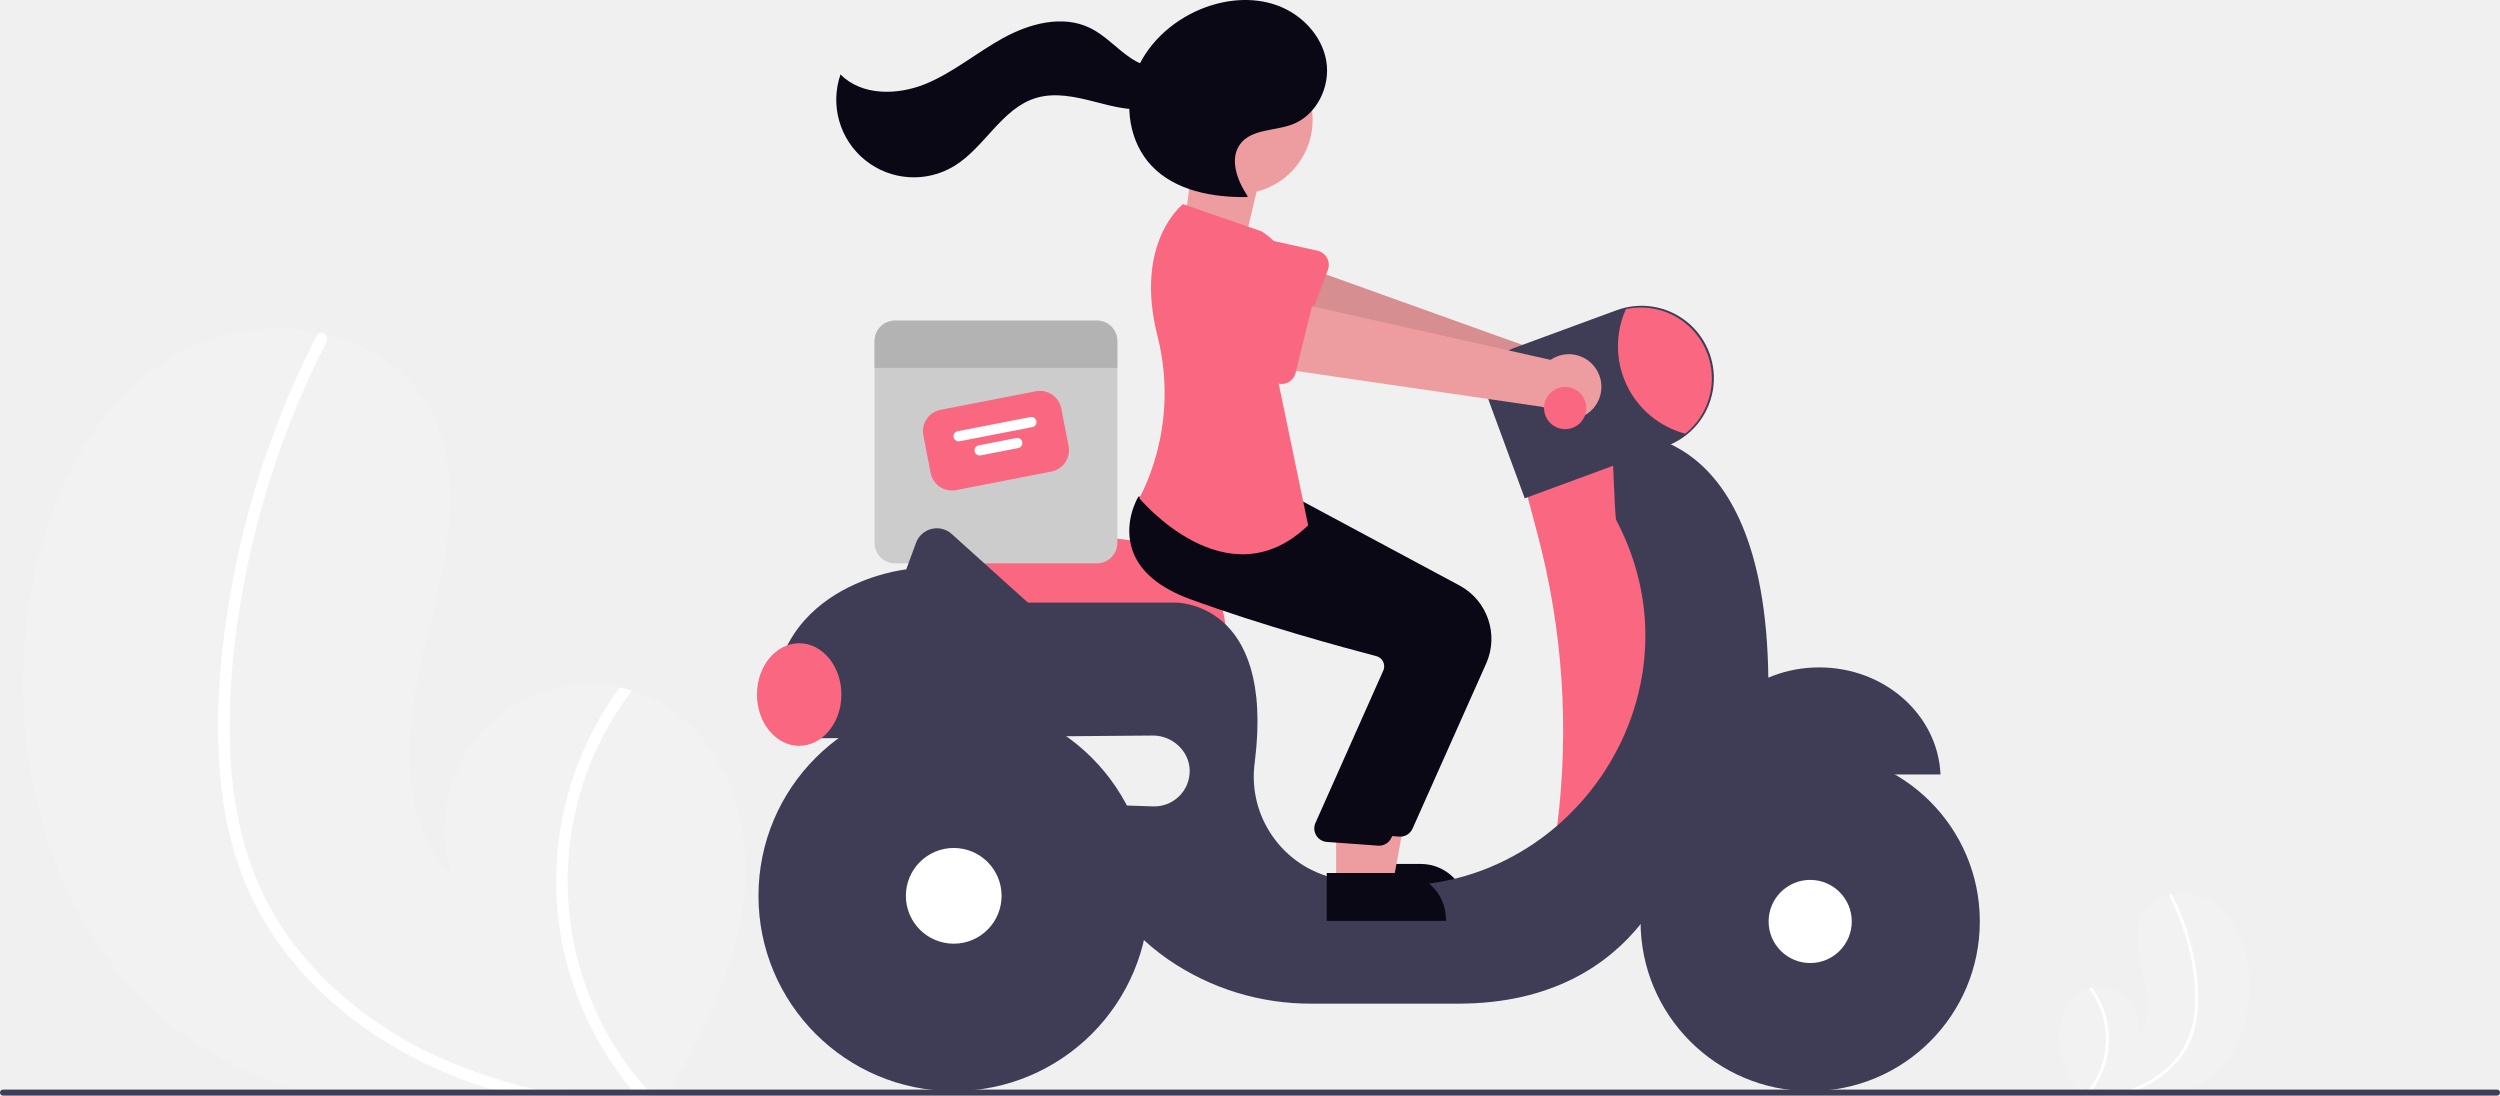
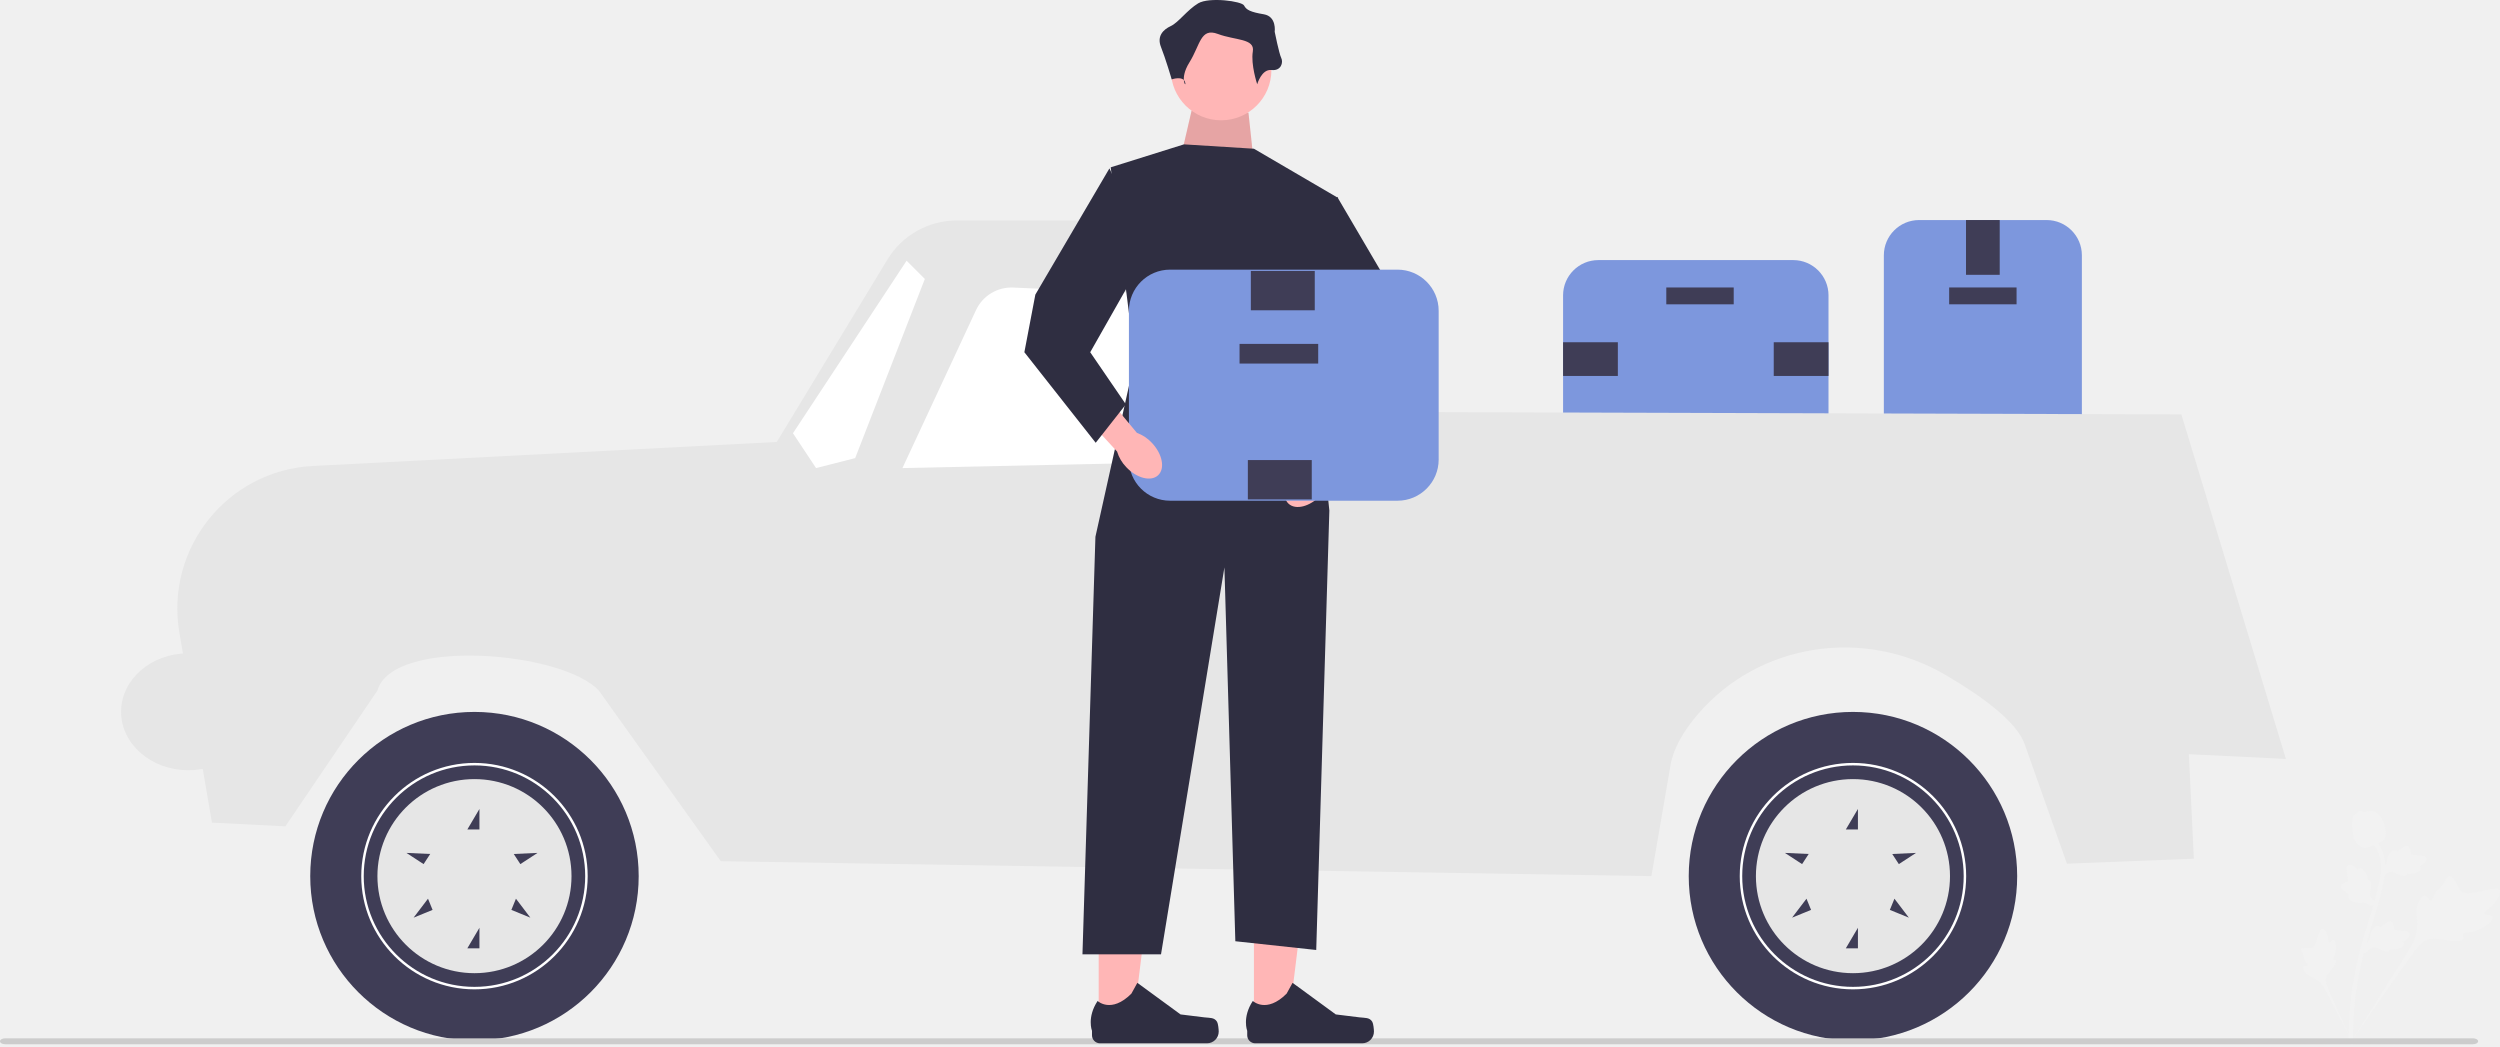
- <svg xmlns="http://www.w3.org/2000/svg" width="800" height="350.599" viewBox="0 0 800 350.599" role="img" artist="Katerina Limpitsouni" source="https://undraw.co/">
-   <g transform="translate(-546 -359.521)">
-     <path d="M632.444,555.588h23.3a14.848,14.848,0,0,1,14.848,14.848v.482H632.444Z" transform="translate(344.865 80.392)" fill="#090814" />
-     <path d="M-.017,3.729,21.5,7.117,17.3,24.838-2.119,19.5Z" transform="translate(927.256 410.999)" fill="#ed9da0" />
-     <path d="M423.769,561.333c-2.75,21.549-12.864,41.264-23.653,60.256-.357.647-.724,1.284-1.1,1.93H286.881c-2.268-.589-4.507-1.235-6.736-1.93a122.584,122.584,0,0,1-35.406-17.419c-41.255-29.723-57.129-85.887-49.959-136.212,4.458-31.267,18.181-63.189,44.9-80.029,14.109-8.907,32.232-11.8,48.473-8.492.425.077.85.174,1.284.26,13.973,3.146,26.422,10.963,33.506,23.556,12.738,22.63,5.153,50.663-1.11,75.85-6.244,25.187-9.631,55.334,8.492,73.911-5.983-17.612-.077-38.62,14.215-50.528,10.8-8.984,25.833-12.352,39.546-9.563,1.312.28,2.606.6,3.879.984a43.04,43.04,0,0,1,8.849,3.706C418.191,509.55,426.847,537.043,423.769,561.333Z" transform="translate(360.234 86.601)" fill="#f2f2f2" />
-     <path d="M359.542,621.635c3.107.724,6.224,1.361,9.36,1.93H351.947c-2.22-.6-4.43-1.235-6.62-1.93q-7.223-2.258-14.225-5.182c-18.721-7.855-35.966-19.648-49.013-35.339a99.756,99.756,0,0,1-15.46-25.255,114.7,114.7,0,0,1-7.913-32.318c-2.365-22.774.048-46.176,4.555-68.545a286.081,286.081,0,0,1,22.35-67.04q1.838-3.836,3.8-7.624a1.488,1.488,0,0,1,.994-.849,1.715,1.715,0,0,1,1.284.26,2.033,2.033,0,0,1,.8,2.683,282.789,282.789,0,0,0-23.72,64.617c-5.134,21.877-8.048,44.767-7.054,67.262.946,21.018,6.437,41.689,18.9,58.876C292,588.873,307.71,601.244,325.09,609.669a163.212,163.212,0,0,0,34.451,11.966Z" transform="translate(357.971 86.554)" fill="#fff" />
-     <path d="M400.674,627.68h-5c-.56-.637-1.1-1.284-1.631-1.93a106.548,106.548,0,0,1-22.427-47.923,103.965,103.965,0,0,1,8.965-64.7,106.381,106.381,0,0,1,9.689-16.039c1.312.28,2.606.6,3.879.984a100.568,100.568,0,0,0,4.8,127.681C399.506,626.4,400.086,627.043,400.674,627.68Z" transform="translate(354.049 82.439)" fill="#fff" />
-     <path d="M868.424,613.655c.726,5.687,3.4,10.89,6.242,15.9.094.171.191.339.29.509h29.595c.6-.155,1.189-.326,1.778-.509a32.348,32.348,0,0,0,9.345-4.6c10.888-7.844,15.077-22.667,13.185-35.949-1.177-8.252-4.8-16.677-11.85-21.121a17.792,17.792,0,0,0-12.793-2.241c-.112.02-.224.046-.339.069a13.2,13.2,0,0,0-8.843,6.217c-3.362,5.972-1.36,13.371.293,20.018s2.542,14.6-2.241,19.506A12.2,12.2,0,0,0,878.9,595.6c-.346.074-.688.158-1.024.26a11.355,11.355,0,0,0-2.336.978C869.9,599.988,867.611,607.244,868.424,613.655Z" transform="translate(336.616 80.053)" fill="#f2f2f2" />
-     <path d="M886.524,629.57q-1.23.286-2.47.509h4.475c.586-.158,1.169-.326,1.747-.509q1.906-.6,3.754-1.368a33.677,33.677,0,0,0,12.936-9.327,26.326,26.326,0,0,0,4.08-6.665,30.27,30.27,0,0,0,2.088-8.529,60.663,60.663,0,0,0-1.2-18.09,75.5,75.5,0,0,0-5.9-17.693q-.485-1.012-1-2.012a.392.392,0,0,0-.262-.224.452.452,0,0,0-.339.069.536.536,0,0,0-.211.708,74.633,74.633,0,0,1,6.26,17.054,65.643,65.643,0,0,1,1.862,17.752,28.324,28.324,0,0,1-4.987,15.538,31.348,31.348,0,0,1-11.736,9.63,43.069,43.069,0,0,1-9.092,3.158Z" transform="translate(336.063 80.04)" fill="#fff" />
-     <path d="M876.437,631.165h1.319c.148-.168.29-.339.43-.509a28.121,28.121,0,0,0,5.919-12.648,27.439,27.439,0,0,0-2.366-17.077,28.076,28.076,0,0,0-2.557-4.233c-.346.074-.688.158-1.024.26a26.542,26.542,0,0,1-1.266,33.7C876.745,630.826,876.592,631,876.437,631.165Z" transform="translate(336.33 78.954)" fill="#fff" />
-     <path d="M588.616,478.741H495.993l-.982-28.478a8.55,8.55,0,0,1,9.583-8.78l53.9,6.6h.007a30.2,30.2,0,0,1,30.115,30.176Z" transform="translate(349.673 84.386)" fill="#fa6781" />
-     <path d="M546.652,375.414h-64.6a6.54,6.54,0,0,0-6.542,6.542v64.6a6.54,6.54,0,0,0,6.542,6.542h64.6a6.54,6.54,0,0,0,6.542-6.542v-64.6a6.54,6.54,0,0,0-6.542-6.542Z" transform="translate(350.355 86.695)" fill="#ccc" />
-     <path d="M532.664,424.535l-30.5,5.94a6.958,6.958,0,0,1-8.151-5.494l-2.345-12.04a6.958,6.958,0,0,1,5.494-8.151l30.5-5.94a6.958,6.958,0,0,1,8.151,5.494l2.345,12.04A6.958,6.958,0,0,1,532.664,424.535Z" transform="translate(349.794 85.88)" fill="#fa6781" />
-     <path d="M526.917,410.614l-23.277,4.533a1.635,1.635,0,0,1-.625-3.211l23.277-4.533a1.635,1.635,0,1,1,.625,3.211Z" transform="translate(349.439 85.577)" fill="#fff" />
-     <path d="M522.635,417.57l-12.04,2.345a1.635,1.635,0,1,1-.625-3.211l12.04-2.345a1.635,1.635,0,1,1,.625,3.211Z" transform="translate(349.196 85.334)" fill="#fff" />
-     <path d="M553.194,381.956v8.586H475.51v-8.586a6.54,6.54,0,0,1,6.542-6.542h64.6a6.54,6.54,0,0,1,6.542,6.542Z" transform="translate(350.355 86.695)" fill="#b3b3b3" />
-     <path d="M712.865,392.5a10.367,10.367,0,0,0-14.662-6.142L609.329,354.47l-3.914,22.2,88.592,24.362a10.423,10.423,0,0,0,18.859-8.536Z" transform="translate(345.811 87.428)" fill="#ed9da0" />
-     <path d="M712.865,392.5a10.367,10.367,0,0,0-14.662-6.142L609.329,354.47l-3.914,22.2,88.592,24.362a10.423,10.423,0,0,0,18.859-8.536Z" transform="translate(345.811 87.428)" opacity="0.101" />
-     <path d="M624.234,358.222l-8.392,21.925a4.648,4.648,0,0,1-6.621,2.389l-20.4-11.48a12.909,12.909,0,1,1,9.3-24.085l22.776,5.052a4.648,4.648,0,0,1,3.333,6.2Z" transform="translate(346.68 87.721)" fill="#fa6781" />
-     <path d="M722.855,414.914,691.01,429.39l4.181,15.74A244.859,244.859,0,0,1,701.5,538.4h0l23.284,4.863,19.3-49.216-6.755-55.971Z" transform="translate(342.816 85.313)" fill="#fa6781" />
-     <path d="M787.353,490.414c-20.924,0-37.975,15.211-38.8,34.258h77.6C825.328,505.625,808.277,490.414,787.353,490.414Z" transform="translate(340.803 82.672)" fill="#3f3d56" />
-     <path d="M760.333,490.979c-1.089-85.982-50.057-78.071-50.057-78.071s.916,26.763,1.356,27.6c31.2,59.039-20.295,128.255-85.848,115.521q-1.854-.36-3.562-.731a33.372,33.372,0,0,1-26.213-37.407c6.457-51.856-25.661-50.938-25.661-50.938H523.385L499,445a7.09,7.09,0,0,0-11.4,2.819l-3.138,8.516S438.141,461.159,442,506.514h14.321a28.932,28.932,0,0,0,.155,3.86l106.877-.869c6.265-.051,11.795,5.025,11.82,11.29a11.342,11.342,0,0,1-11.72,11.383l-17.231-.575c-5.308,23.643,7.72,39.566,22.075,49.578A80.24,80.24,0,0,0,614.25,595.3h46.81c60.8,0,71.411-51.146,71.411-51.146C764.318,530.64,760.333,490.979,760.333,490.979Z" transform="translate(351.535 85.39)" fill="#3f3d56" />
-     <circle cx="54.282" cy="54.282" r="54.282" transform="translate(1070.979 600.107)" fill="#3f3d56" />
-     <circle cx="13.304" cy="13.304" r="13.304" transform="translate(1111.957 641.086)" fill="#fff" />
-     <circle cx="62.485" cy="62.485" r="62.485" transform="translate(788.711 583.702)" fill="#3f3d56" />
-     <circle cx="15.315" cy="15.315" r="15.315" transform="translate(835.881 630.872)" fill="#fff" />
-     <path d="M690.659,432.116,679.2,400.994a13.161,13.161,0,0,1,7.8-16.9L719.854,372a23.158,23.158,0,1,1,16,43.463Z" transform="translate(343.258 86.865)" fill="#3f3d56" />
-     <path d="M752.06,393.752a22.726,22.726,0,0,1-8.492,17.7,28.939,28.939,0,0,1-19.01-39.855,22.683,22.683,0,0,1,27.5,22.157Z" transform="translate(341.732 86.847)" fill="#fa6781" />
-     <ellipse cx="13.51" cy="16.405" rx="13.51" ry="16.405" transform="translate(788.229 565.366)" fill="#fa6781" />
-     <path d="M450.071,290.893H461.9l5.629-30.685H450.069Z" transform="translate(530.256 348.951)" fill="#ed9da0" />
-     <path d="M646.9,542.49q-.207,0-.415-.02l-16.373-1.192a4.343,4.343,0,0,1-3.676-5.818l21.912-49.23a3.376,3.376,0,0,0-.189-2.7,3.33,3.33,0,0,0-2.134-1.7c-10.3-2.693-36.74-9.865-59.625-18.256-9.8-3.6-15.98-8.791-18.354-15.442-3.13-8.769,1.5-16.766,1.7-17.1l.155-.263,21.534,1.957,23.345,1.986,51.159,27.433a19.383,19.383,0,0,1,8.51,24.882l-23.586,52.89A4.34,4.34,0,0,1,646.9,542.49Z" transform="translate(347.156 84.759)" fill="#090814" />
-     <circle cx="23.702" cy="23.702" r="23.702" transform="translate(918.636 374.151)" fill="#ed9da0" />
-     <path d="M443.071,293.893H454.9l5.629-30.685H443.069Z" transform="translate(530.501 348.846)" fill="#ed9da0" />
-     <path d="M625.444,558.588h23.3a14.848,14.848,0,0,1,14.848,14.849v.482H625.444Z" transform="translate(345.11 80.288)" fill="#090814" />
-     <path d="M639.9,545.49q-.207,0-.415-.02l-16.373-1.192a4.342,4.342,0,0,1-3.676-5.818l21.912-49.23a3.376,3.376,0,0,0-.19-2.7,3.33,3.33,0,0,0-2.134-1.7c-10.3-2.693-36.74-9.865-59.625-18.256-9.8-3.6-15.98-8.791-18.354-15.442-3.13-8.769,1.5-16.766,1.7-17.1l.155-.263,21.534,1.957,23.345,1.986,51.159,27.433a19.383,19.383,0,0,1,8.51,24.882l-23.586,52.89A4.34,4.34,0,0,1,639.9,545.49Z" transform="translate(347.401 84.654)" fill="#090814" />
-     <path d="M602.363,345.479l-25.09-8.685s-15.751,12.1-8.184,42.122a74.318,74.318,0,0,1-3.281,46.63,48.053,48.053,0,0,1-2.527,5.338s27.985,33.776,54.041,8.685l-10.133-48.733S623.111,358.507,602.363,345.479Z" transform="translate(347.285 88.046)" fill="#fa6781" />
-     <path d="M597.881,330.424c-3.373-5.049-6.036-12.051-2.321-16.855,3.666-4.742,10.9-4.044,16.512-6.142,7.821-2.923,12.356-12.11,10.942-20.338s-8.02-15.049-15.888-17.84-16.741-1.883-24.447,1.331c-9.485,3.956-17.622,11.609-21.034,21.3s-1.588,21.335,5.49,28.786c7.589,7.989,19.5,10.118,30.517,9.989" transform="translate(347.4 91.936)" fill="#090814" />
-     <path d="M572.434,287.6c-4.251,3.46-10.736,1.923-15.3-1.114s-8.265-7.361-13.2-9.742c-8.7-4.2-19.227-1.407-27.7,3.243s-15.98,11.074-24.928,14.722-20.366,3.829-27.141-3.061a24.832,24.832,0,0,0,36.391,29.309c9.8-5.972,15.219-18.493,26.216-21.789,6.085-1.824,12.619-.355,18.769,1.236s12.563,3.31,18.769,1.956,12.012-6.932,11.222-13.235Z" transform="translate(350.799 91.687)" fill="#090814" />
-     <path d="M711.6,391.972a10.367,10.367,0,0,0-15.308-4.286l-92.13-20.678-1.145,22.516,90.921,13.245a10.423,10.423,0,0,0,17.662-10.8Z" transform="translate(345.894 86.989)" fill="#ed9da0" />
-     <path d="M619.374,368.849l-5.623,22.793a4.648,4.648,0,0,1-6.275,3.188l-21.657-8.876a12.909,12.909,0,1,1,6.258-25.049l23.226,2.2a4.649,4.649,0,0,1,4.073,5.741Z" transform="translate(346.838 87.216)" fill="#fa6781" />
-     <circle cx="6.755" cy="6.755" r="6.755" transform="translate(1040.099 483.34)" fill="#fa6781" />
-     <path d="M985.5,631.38a.968.968,0,0,1-.965.965H186.465a.965.965,0,0,1,0-1.93h798.07A.968.968,0,0,1,985.5,631.38Z" transform="translate(360.5 77.775)" fill="#3f3d56" />
+ <svg xmlns="http://www.w3.org/2000/svg" width="1004.722" height="420.718" viewBox="0 0 1004.722 420.718" role="img" artist="Katerina Limpitsouni" source="https://undraw.co/">
+   <g>
+     <path d="M757.098,180.944V102.6c0-7.812,6.355-14.166,14.166-14.166h51.251c7.812,0,14.166,6.355,14.166,14.166v78.344c0,7.812-6.355,14.166-14.166,14.166h-51.251c-7.812,0-14.166-6.355-14.166-14.166Z" fill="#7d97dd" />
+     <rect x="783.344" y="115.526" width="27.092" height="6.773" transform="translate(1593.78 237.8251) rotate(-180)" fill="#3f3d56" />
+     <rect x="790.117" y="88.434" width="13.546" height="22.013" transform="translate(1593.78 198.8797) rotate(-180)" fill="#3f3d56" />
+     <rect x="790.117" y="173.097" width="13.546" height="22.013" transform="translate(1593.78 368.2074) rotate(-180)" fill="#3f3d56" />
  </g>
+   <g>
+     <path d="M720.692,184.11h-78.344c-7.812,0-14.166-6.355-14.166-14.166v-51.251c0-7.812,6.355-14.166,14.166-14.166h78.344c7.812,0,14.166,6.355,14.166,14.166v51.251c0,7.812-6.355,14.166-14.166,14.166Z" fill="#7d97dd" />
+     <rect x="669.667" y="115.532" width="27.092" height="6.773" fill="#3f3d56" />
+     <rect x="632.415" y="133.312" width="13.546" height="22.013" transform="translate(783.5064 -494.8703) rotate(90)" fill="#3f3d56" />
+     <rect x="717.079" y="133.312" width="13.546" height="22.013" transform="translate(868.1702 -579.5342) rotate(90)" fill="#3f3d56" />
+   </g>
+   <path d="M85.182,330.61l-13.079-76.293c-5.812-33.901,19.28-65.272,53.629-67.051l186.45-9.657,44.498-73.34c5.899-9.723,16.447-15.66,27.819-15.66h133.969c10.531,0,19.428,7.809,20.795,18.251l3.402,58.683,334,1,42.016,138.468-39-1.902,2,42-51,2-17.001-48.072c-3.201-9.052-17.229-19.258-31.81-27.798-32.687-19.143-74.682-12.999-99.419,15.689-5.835,6.768-9.915,13.819-11.055,20.431l-7.715,44.749-374-6-49.016-68.566c-14.481-15.759-82.843-21.548-89,0l-36.984,54.566-29.5-1.5Z" fill="#e6e6e6" />
+   <path d="M491.679,133.236l11.004,51.874-140,3,29.568-63.485c2.682-5.759,8.571-9.335,14.918-9.059l67.087,2.917c8.493,.369,15.659,6.438,17.423,14.753Z" fill="#fff" />
+   <polygon points="343.682 184.11 371.682 112.11 364.351 104.779 318.682 174.11 327.962 188.11 343.682 184.11" fill="#fff" />
+   <circle cx="744.682" cy="352.11" r="66" fill="#3f3d56" />
+   <path d="M699.182,352.11c0-25.089,20.411-45.5,45.5-45.5,25.089,0,45.5,20.411,45.5,45.5,0,25.089-20.411,45.5-45.5,45.5-25.089,0-45.5-20.411-45.5-45.5Zm1,0c0,24.537,19.962,44.5,44.5,44.5s44.5-19.963,44.5-44.5c0-24.537-19.962-44.5-44.5-44.5s-44.5,19.963-44.5,44.5Z" fill="#fff" />
+   <path d="M705.682,352.11c0,21.539,17.461,39,39,39,21.539,0,39-17.461,39-39,0-21.539-17.461-39-39-39-21.539,0-39,17.461-39,39Zm64.351-9.339l-6.91,4.504-2.655-4.073,9.565-.43Zm-10.52,22.905l1.84-4.5,5.794,7.622-7.634-3.122Zm-17.694,15.435l4.862-8.248v8.248h-4.862Zm0-47.752l4.862-8.248v8.248h-4.862Zm-21.604,35.439l5.794-7.622,1.84,4.5-7.634,3.122Zm-2.885-26.026l9.565,.43-2.655,4.073-6.91-4.504Z" fill="#e6e6e6" />
+   <circle cx="190.682" cy="352.11" r="66" fill="#3f3d56" />
+   <path d="M145.182,352.11c0-25.089,20.411-45.5,45.5-45.5,25.089,0,45.5,20.411,45.5,45.5,0,25.089-20.411,45.5-45.5,45.5-25.089,0-45.5-20.411-45.5-45.5Zm1,0c0,24.537,19.962,44.5,44.5,44.5,24.538,0,44.5-19.963,44.5-44.5,0-24.537-19.962-44.5-44.5-44.5-24.538,0-44.5,19.963-44.5,44.5Z" fill="#fff" />
+   <path d="M151.682,352.11c0,21.539,17.461,39,39,39,21.539,0,39-17.461,39-39,0-21.539-17.461-39-39-39-21.539,0-39,17.461-39,39Zm64.351-9.339l-6.91,4.504-2.655-4.073,9.565-.43Zm-10.52,22.905l1.84-4.5,5.794,7.622-7.634-3.122Zm-17.694,15.435l4.862-8.248v8.248h-4.862Zm0-47.752l4.862-8.248v8.248h-4.862Zm-21.604,35.439l5.794-7.622,1.84,4.5-7.634,3.122Zm-2.885-26.026l9.565,.43-2.655,4.073-6.91-4.504Z" fill="#e6e6e6" />
+   <rect x="466.182" y="203.61" width="38" height="8" transform="translate(970.3641 415.22) rotate(-180)" fill="#3f3d56" />
+   <g>
+     <path d="M1001.788,368.654c-.354-1.084-3.039-.607-3.296-1.576-.257-.966,2.319-1.776,4.295-4.498,.356-.491,2.601-3.584,1.74-4.886-1.632-2.466-12.988,3.676-15.714,.229-.598-.756-.844-2.055-2.626-4.472-.709-.961-1.164-1.426-1.707-1.412-.771,.019-1.047,.984-2.259,2.732-1.818,2.621-2.474,2.292-3.671,4.439-.889,1.594-.994,2.613-1.635,2.673-.907,.085-1.282-1.9-2.39-1.977-1.131-.079-2.263,1.882-2.824,3.415-1.053,2.875-.401,5.073-.256,7.263,.157,2.38-.212,5.864-2.798,10.336l-24.392,38.862c5.238-7.922,20.108-29.526,26.099-37.45,1.729-2.288,3.588-4.585,6.449-5.017,2.754-.416,6.105,.947,10.782,.867,.546-.009,2.066-.054,2.436-.86,.306-.666-.453-1.245-.177-1.871,.37-.84,2.037-.48,4.308-1.037,1.601-.393,2.689-1.043,3.625-1.602,.282-.169,4.484-2.714,4.012-4.157h-0Z" fill="#f2f2f2" />
+     <path d="M937.902,377.728c-.634-.139-1.175,1.316-1.725,1.163-.548-.153-.202-1.651-.968-3.406-.138-.317-1.009-2.311-1.896-2.264-1.681,.089-1.943,7.435-4.421,7.779-.544,.075-1.252-.179-2.953-.001-.676,.071-1.036,.16-1.186,.431-.213,.384,.181,.798,.689,1.897,.762,1.648,.411,1.875,1.119,3.082,.526,.896,.995,1.242,.84,1.574-.22,.47-1.302,.081-1.66,.603-.365,.532,.271,1.654,.861,2.371,1.107,1.346,2.374,1.66,3.491,2.221,1.213,.61,2.817,1.796,4.266,4.355l12.036,23.184c-2.377-4.857-8.69-18.388-10.85-23.615-.624-1.509-1.215-3.084-.602-4.613,.59-1.472,2.226-2.723,3.537-5.042,.153-.271,.57-1.03,.281-1.444-.239-.342-.742-.137-.97-.453-.305-.424,.352-1.138,.734-2.414,.269-.899,.264-1.621,.26-2.241-.001-.187-.038-2.984-.882-3.169v0Z" fill="#f2f2f2" />
+     <path d="M949.909,383.385l.378-3.493,.232-.219c1.074-1.015,1.745-2.089,1.997-3.196,.04-.176,.071-.354,.103-.535,.126-.718,.282-1.611,.972-2.538,.386-.517,1.409-1.684,2.463-1.276,.285,.107,.477,.291,.61,.487,.033-.034,.068-.068,.104-.105,.455-.443,.774-.605,1.081-.761,.236-.12,.479-.244,.891-.573,.181-.144,.326-.275,.447-.384,.37-.33,.843-.717,1.491-.564,.687,.188,.923,.843,1.079,1.277,.279,.774,.365,1.306,.422,1.659,.02,.129,.044,.274,.062,.321,.15,.379,2.038,.477,2.748,.518,1.597,.087,2.978,.162,3.31,1.255,.238,.782-.258,1.635-1.519,2.603-.393,.301-.785,.509-1.127,.664,.21,.199,.378,.469,.388,.838h0c.023,.872-.872,1.542-2.659,1.993-.444,.113-1.042,.263-1.823,.226-.368-.018-.691-.075-.966-.127-.041,.157-.116,.32-.252,.474-.398,.455-1.04,.571-1.912,.314-.963-.268-1.723-.633-2.395-.954-.586-.279-1.092-.518-1.516-.583-.789-.11-1.525,.377-2.405,1.025l-2.206,1.655h-0Z" fill="#f2f2f2" />
+     <path d="M956.206,363.49l-3.475,.52-.271-.169c-1.254-.781-2.464-1.158-3.598-1.121-.18,.006-.36,.021-.544,.036-.727,.061-1.63,.136-2.702-.296-.598-.243-1.987-.935-1.859-2.059,.031-.302,.161-.535,.316-.714-.041-.024-.083-.048-.128-.075-.544-.328-.781-.595-1.01-.853-.176-.198-.357-.402-.781-.717-.186-.138-.348-.245-.485-.335-.413-.274-.907-.634-.924-1.299,.007-.712,.582-1.106,.962-1.368,.678-.466,1.171-.684,1.498-.829,.12-.052,.254-.112,.295-.142,.328-.242-.056-2.092-.196-2.79-.321-1.566-.599-2.922,.374-3.52,.696-.429,1.647-.165,2.903,.809,.391,.304,.691,.631,.928,.922,.139-.254,.358-.485,.712-.588h0c.838-.244,1.712,.452,2.602,2.066,.222,.401,.519,.941,.681,1.707,.076,.361,.103,.687,.122,.966,.162-0,.339,.031,.522,.123,.541,.269,.816,.861,.789,1.77-.015,.999-.175,1.828-.315,2.558-.121,.638-.224,1.188-.18,1.614,.093,.791,.751,1.379,1.602,2.066l2.16,1.714h-0Z" fill="#f2f2f2" />
+     <path d="M956.674,353.056l.378-3.493,.232-.219c1.074-1.015,1.745-2.089,1.997-3.196,.04-.176,.071-.354,.103-.535,.126-.718,.282-1.611,.972-2.538,.386-.517,1.409-1.684,2.463-1.276,.285,.107,.477,.291,.61,.487,.033-.034,.068-.068,.104-.105,.455-.443,.774-.605,1.081-.761,.236-.12,.479-.244,.891-.573,.181-.144,.326-.275,.447-.384,.37-.33,.843-.717,1.491-.564,.687,.188,.923,.843,1.079,1.277,.279,.774,.365,1.306,.422,1.659,.02,.129,.044,.274,.062,.321,.15,.379,2.038,.477,2.748,.518,1.597,.087,2.978,.162,3.31,1.255,.238,.782-.258,1.635-1.519,2.603-.393,.301-.785,.509-1.127,.664,.21,.199,.378,.469,.388,.838h0c.023,.872-.872,1.542-2.659,1.993-.444,.113-1.042,.263-1.823,.226-.368-.018-.691-.075-.966-.127-.041,.157-.116,.32-.252,.474-.398,.455-1.04,.571-1.912,.314-.963-.268-1.723-.633-2.395-.954-.586-.279-1.092-.518-1.516-.583-.789-.11-1.525,.377-2.405,1.025l-2.206,1.655h-0Z" fill="#f2f2f2" />
+     <path d="M945.407,419.98l-.614-.607,.011-.863-.011,.863-.854-.09c.004-.08-.002-.268-.008-.561-.033-1.607-.135-6.497,.546-14.011,.475-5.245,1.27-10.569,2.362-15.827,1.093-5.266,2.228-9.185,3.14-12.334,.688-2.375,1.382-4.628,2.06-6.823,1.809-5.863,3.516-11.402,4.574-17.719,.237-1.41,.728-4.346-.278-7.811-.584-2.01-1.584-3.901-2.972-5.62l1.344-1.085c1.532,1.9,2.638,3.995,3.286,6.226,1.116,3.842,.58,7.04,.323,8.577-1.076,6.429-2.801,12.021-4.628,17.941-.674,2.187-1.366,4.43-2.051,6.795-.903,3.12-2.028,7.005-3.107,12.203-1.079,5.195-1.864,10.454-2.334,15.633-.672,7.419-.571,12.237-.538,13.819,.017,.845,.021,1.022-.251,1.295v-0Z" fill="#f2f2f2" />
+     <path d="M949.675,340.564c-.069-.015-.139-.033-.208-.053-1.418-.397-2.555-1.553-3.381-3.433-.387-.884-.478-1.815-.66-3.671-.029-.286-.155-1.734,0-3.653,.101-1.254,.236-1.758,.577-2.153,.379-.441,.89-.693,1.429-.82,.015-.166,.069-.328,.177-.482,.444-.639,1.187-.376,1.59-.24,.203,.073,.456,.166,.741,.214,.447,.077,.715-.001,1.119-.118,.387-.112,.868-.252,1.533-.24,1.312,.018,2.284,.608,2.604,.802,1.687,1.014,2.269,2.631,2.943,4.503,.134,.375,.578,1.732,.682,3.479,.075,1.26-.09,1.776-.28,2.145-.387,.758-.979,1.11-2.449,1.85-1.536,.775-2.306,1.163-2.938,1.362-1.47,.462-2.393,.751-3.479,.509v0Z" fill="#f2f2f2" />
+   </g>
+   <path d="M0,418.48c0,.66,.925,1.19,2.078,1.19H993.848c1.152,0,2.077-.53,2.077-1.19,0-.66-.925-1.19-2.077-1.19H2.078c-1.152,0-2.078,.53-2.078,1.19Z" fill="#ccc" />
+   <g>
+     <g>
+       <polygon points="503.94 410.967 517.825 410.965 524.43 357.41 503.938 357.411 503.94 410.967" fill="#ffb6b6" />
+       <path d="M551.511,410.652h0c.432,.728,.66,3.078,.66,3.925h0c0,2.603-2.11,4.713-4.713,4.713l-42.999-0c-1.775,0-3.215-1.439-3.215-3.215v-1.79s-2.127-5.38,2.252-12.012c0,0,5.443,5.193,13.576-2.94l2.398-4.345,17.361,12.697,9.623,1.185c2.105,.259,3.972-.04,5.055,1.784h0Z" fill="#2f2e41" />
+     </g>
+     <g>
+       <polygon points="441.558 410.967 455.442 410.965 462.048 357.41 441.555 357.411 441.558 410.967" fill="#ffb6b6" />
+       <path d="M489.128,410.652h0c.432,.728,.66,3.078,.66,3.925h0c0,2.603-2.11,4.713-4.713,4.713l-42.999-0c-1.775,0-3.215-1.439-3.215-3.215v-1.79s-2.127-5.38,2.252-12.012c0,0,5.443,5.193,13.576-2.94l2.398-4.345,17.361,12.697,9.623,1.185c2.105,.259,3.972-.04,5.055,1.784h0Z" fill="#2f2e41" />
+     </g>
+     <polygon points="501.741 45.276 504.377 69.877 473.625 67.241 478.897 44.397 501.741 45.276" fill="#ffb6b6" />
+     <polygon points="501.741 45.276 504.377 69.877 473.625 67.241 478.897 44.397 501.741 45.276" isolation="isolate" opacity=".1" />
+     <circle cx="490.759" cy="28.142" r="20.208" fill="#ffb6b6" />
+     <polygon points="503.938 59.773 537.765 79.542 526.682 133.138 534.251 205.186 528.979 381.79 496.47 378.276 492.077 228.03 466.596 383.547 435.028 383.547 440.237 215.729 456.053 144.56 446.388 67.241 475.822 58.016 503.938 59.773" fill="#2f2e41" />
+     <path d="M505.256,33.853s1.757-6.15,5.711-5.711,4.832-3.075,3.954-4.832-2.636-10.544-2.636-10.544c0,0,.879-6.15-4.393-7.029-5.272-.879-7.029-1.757-7.908-3.515-.879-1.757-14.058-3.515-18.451-.879-4.393,2.636-7.908,7.693-10.983,9.118-3.075,1.425-5.711,4.061-3.954,8.454,1.757,4.393,4.306,12.985,4.306,12.985,0,0,4.481-1.563,5.359,1.073s-2.636-.879,1.757-7.908c4.393-7.029,4.393-14.058,11.422-11.422,7.029,2.636,14.937,1.757,14.058,7.029-.879,5.272,1.757,13.179,1.757,13.179Z" fill="#2f2e41" />
+     <path id="uuid-2f48dadd-bd50-474e-b6bc-efb589732da4-50" d="M520.321,189.424c-4.229,4.478-5.347,10.29-2.497,12.981,2.85,2.691,8.588,1.242,12.818-3.238,1.714-1.766,2.981-3.918,3.693-6.274l17.68-19.2-9.187-8.104-16.454,19.788c-2.312,.846-4.388,2.234-6.054,4.047Z" fill="#ffb6b6" />
+     <polygon points="537.409 79.103 567.182 129.826 571.592 152.982 542.923 189.371 530.793 173.933 545.128 152.982 521.972 112.183 537.409 79.103" fill="#2f2e41" />
+     <g>
+       <path d="M453.701,184.701v-59.805c0-9.115,7.415-16.531,16.531-16.531h91.42c9.115,0,16.531,7.415,16.531,16.531v59.805c0,9.115-7.415,16.531-16.531,16.531h-91.42c-9.115,0-16.531-7.415-16.531-16.531Z" fill="#7d97dd" />
+       <rect x="498.159" y="138.209" width="31.614" height="7.904" transform="translate(1027.931 284.3207) rotate(180)" fill="#3f3d56" />
+       <rect x="506.435" y="179.955" width="15.807" height="25.687" transform="translate(707.1374 -321.5401) rotate(90)" fill="#3f3d56" />
+       <rect x="507.641" y="103.955" width="15.807" height="25.687" transform="translate(632.3431 -398.7458) rotate(90)" fill="#3f3d56" />
+     </g>
+     <g>
+       <path id="uuid-f6ce86b9-37cf-4878-a476-c93c5a2c7b27-51" d="M462.953,178.002c4.229,4.478,5.347,10.29,2.497,12.981-2.85,2.691-8.588,1.242-12.818-3.238-1.714-1.766-2.981-3.918-3.693-6.274l-17.68-19.2,9.187-8.104,16.454,19.788c2.312,.846,4.388,2.234,6.054,4.047Z" fill="#ffb6b6" />
+       <polygon points="445.865 67.681 416.093 118.404 411.682 141.56 440.352 177.948 452.481 162.511 438.146 141.56 461.303 100.761 445.865 67.681" fill="#2f2e41" />
+     </g>
+   </g>
+   <ellipse cx="75.666" cy="286.044" rx="27" ry="23.5" fill="#e6e6e6" />
</svg>
